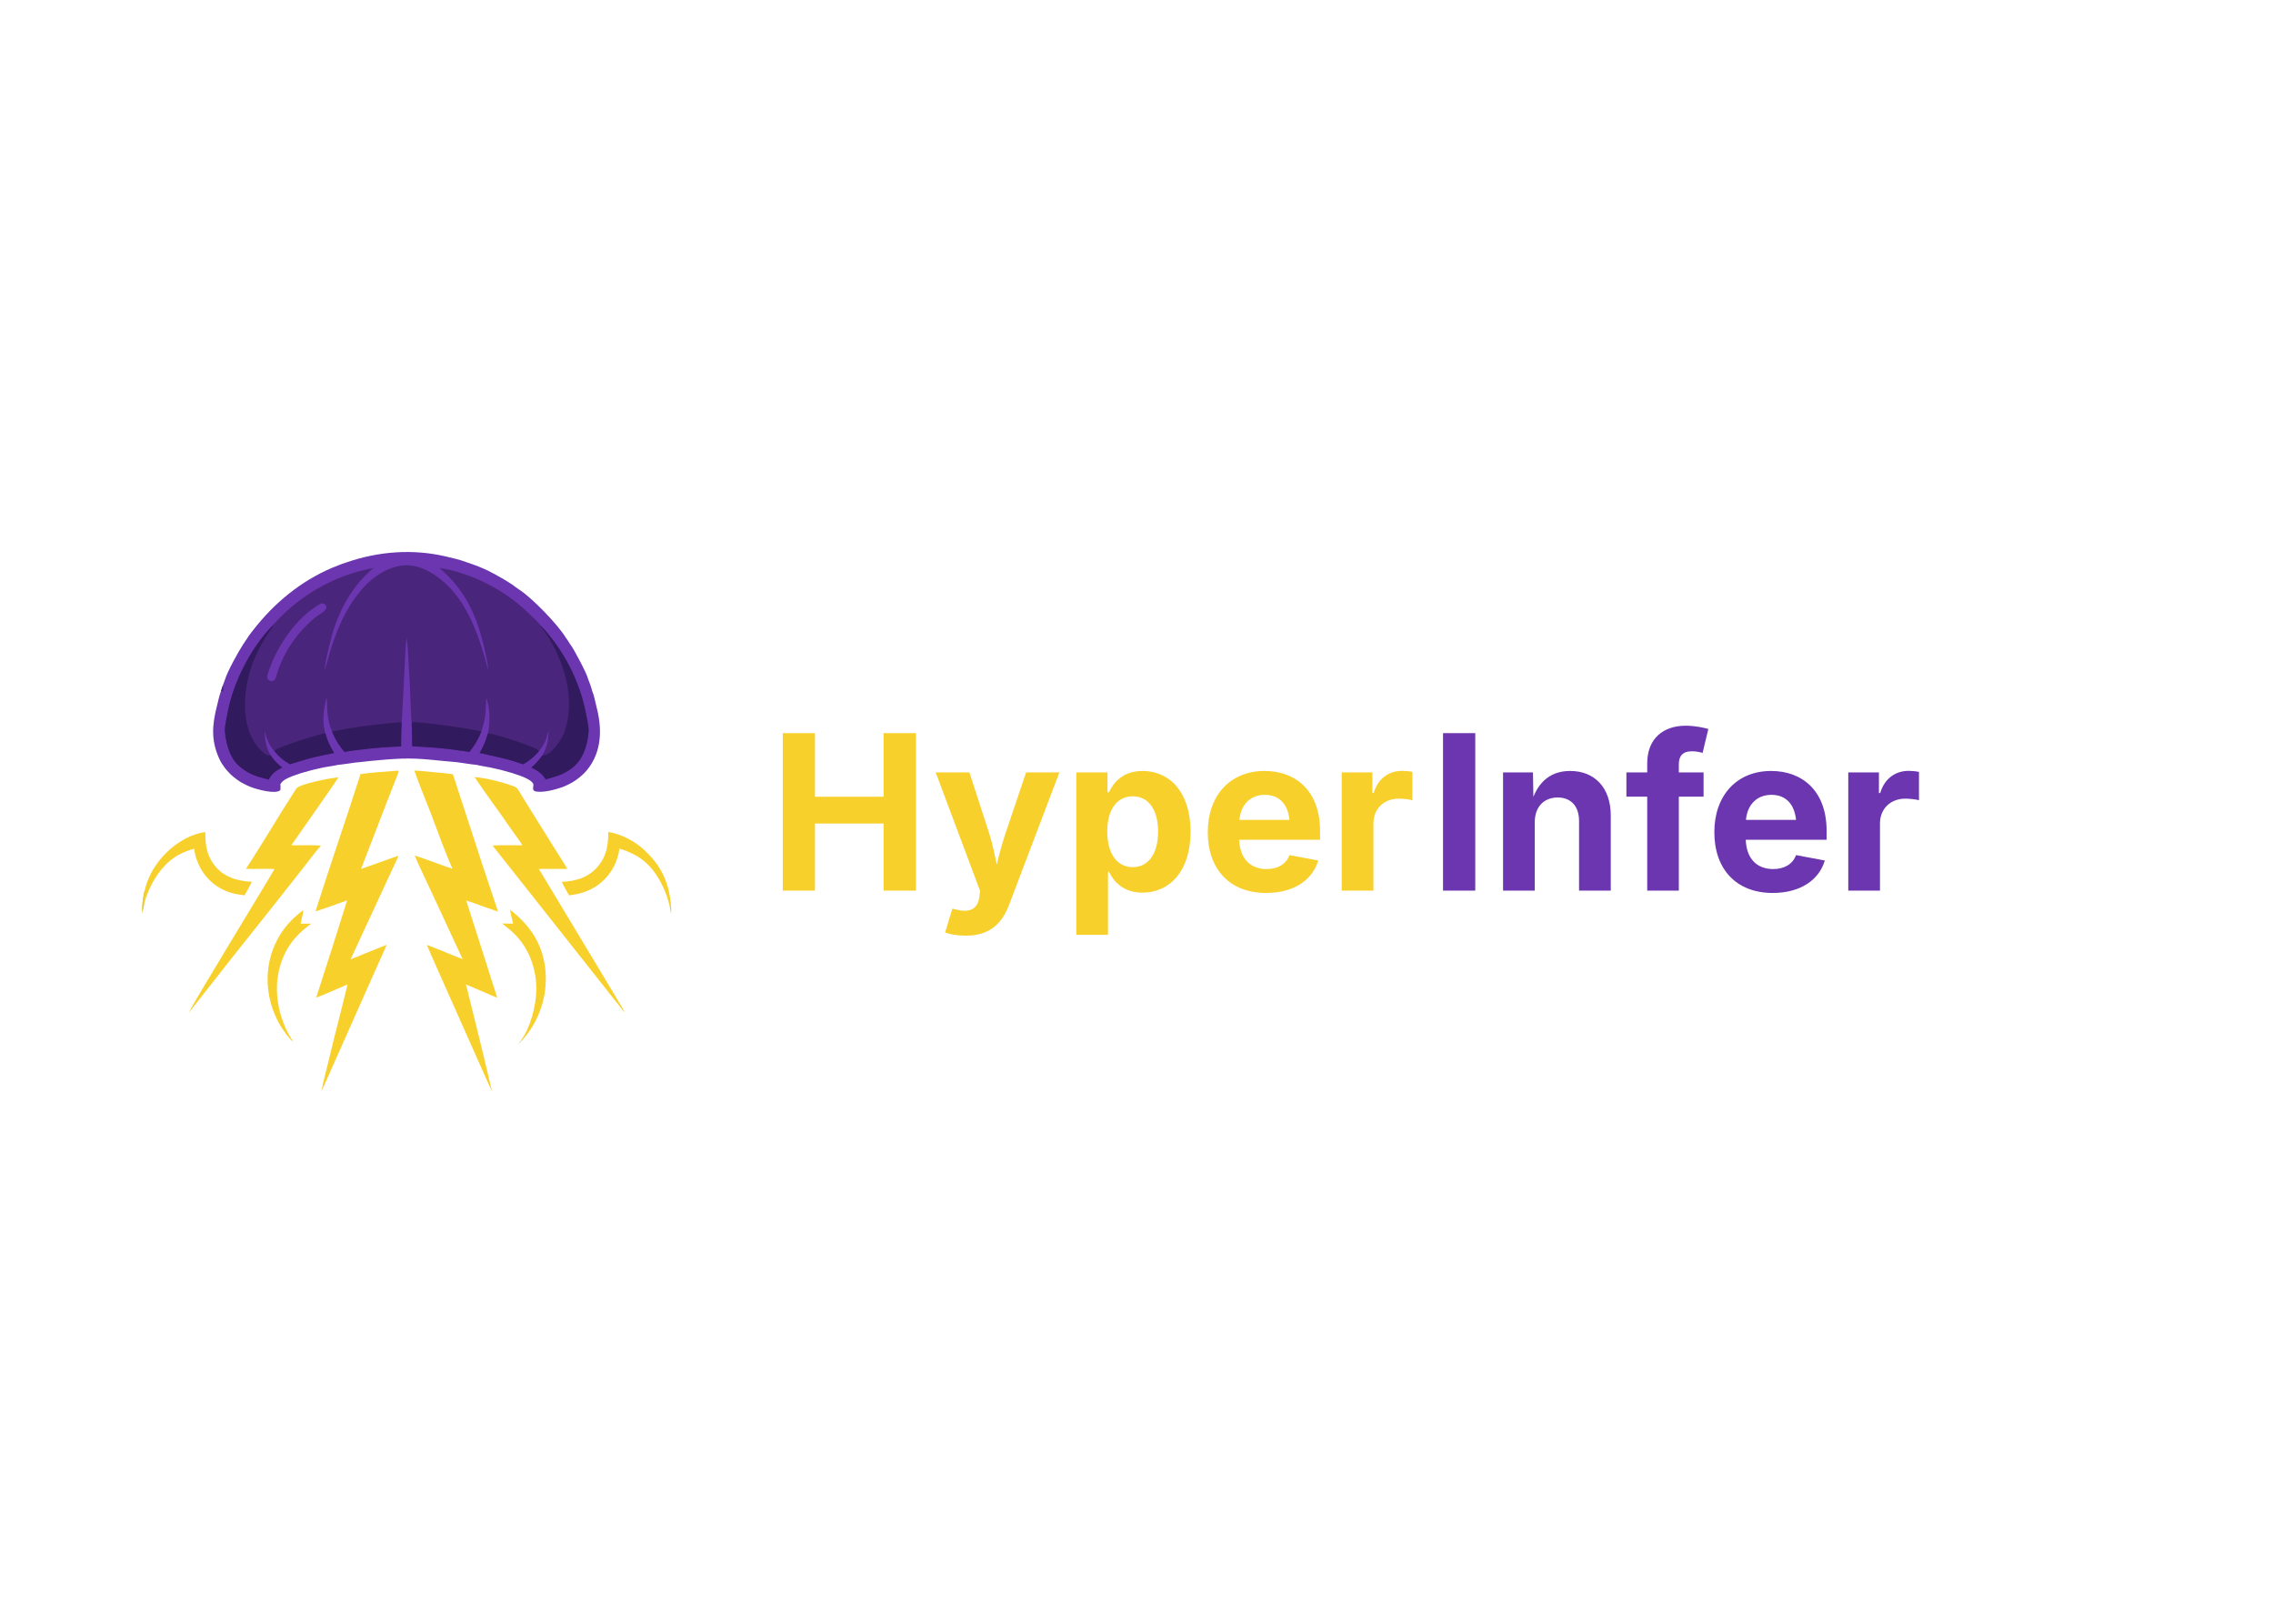
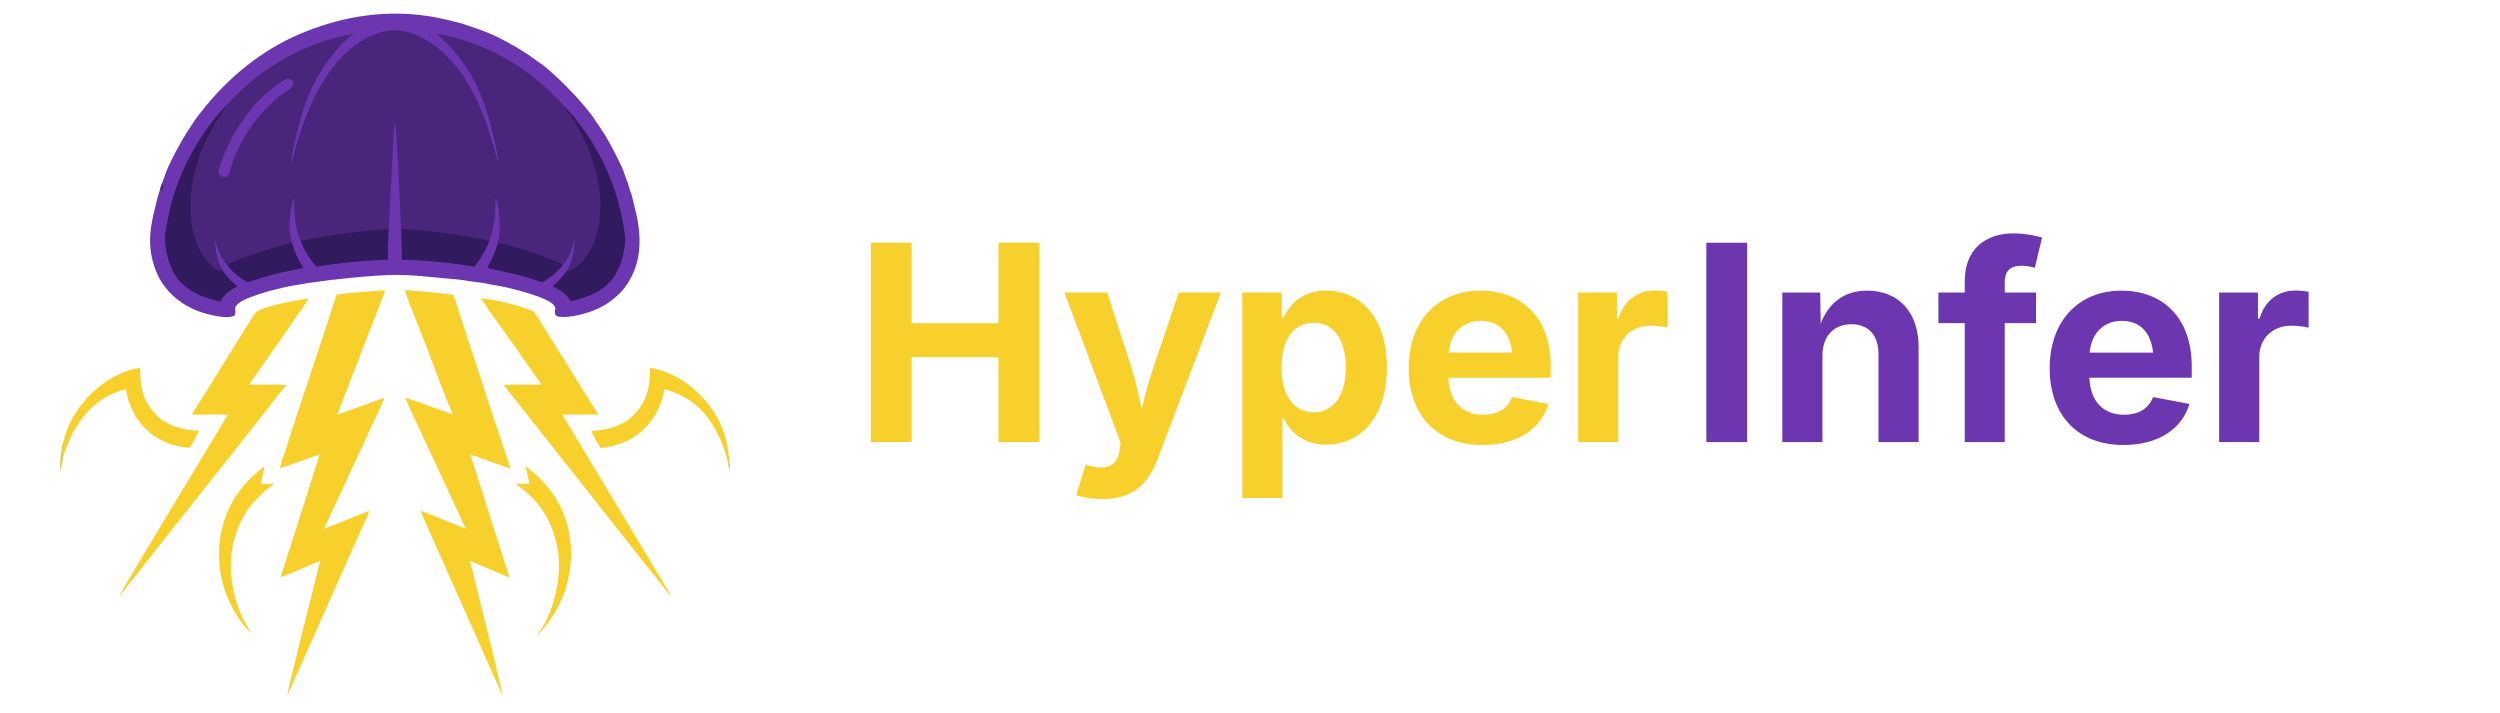
- <svg xmlns="http://www.w3.org/2000/svg" width="2100" height="1500" viewBox="0 0 2100 1500">
+ <svg xmlns="http://www.w3.org/2000/svg" width="1720" height="490" viewBox="110 500 1780 520">
  <g transform="translate(370, 750) scale(0.3) translate(-1024, -1024)">
    <path transform="translate(0,0)" fill="rgb(107,54,176)" d="M 858.767 255.568 C 859.097 255.409 859.427 255.251 859.757 255.093 C 957.442 221.692 1062.59 213.792 1163.36 237.454 C 1184.7 242.466 1206.06 247.142 1224.79 254.366 C 1234.84 257.651 1244 260.695 1253.89 264.508 C 1263.85 267.735 1296.63 281.794 1305.04 287.372 C 1312.63 291.108 1318.26 293.849 1325.35 298.367 C 1332.51 301.63 1372.05 325.517 1376.37 330.366 C 1379.96 332.8 1384.69 335.813 1387.95 338.501 C 1426.98 362.599 1508.62 447.052 1532.15 486.164 C 1536.55 492.377 1543.09 501.257 1546.57 507.773 C 1556.8 519.676 1599.63 601.512 1601.7 614.495 C 1606.04 625.621 1611.57 640.169 1614.32 651.699 C 1620.08 664.529 1623.02 682.245 1626.63 695.917 C 1643.24 758.764 1646.18 823.964 1609 880.994 L 1603.35 888.793 C 1589.74 908.065 1565.02 927.988 1543.87 938.269 C 1536.48 941.878 1530.44 944.682 1522.83 947.755 C 1502.96 954.98 1460.64 966.638 1438.49 960.451 C 1427.3 957.325 1435.53 942.539 1432.58 937.166 C 1426.29 925.747 1406.6 918.42 1395.18 913.637 L 1368.01 904.433 C 1345.75 897.65 1323.19 891.916 1300.39 887.252 C 1287.87 884.75 1270.53 882.441 1258.79 879.27 C 1241.77 877.837 1216.42 873.534 1199.06 871.163 C 1142.18 866.774 1085.97 857.939 1028.22 860.046 C 994.62 861.271 962.51 864.203 929.132 867.423 C 917.86 868.511 897.243 871.47 887.097 871.835 C 869.998 874.066 847.619 877.866 831.071 879.316 C 817.313 882.667 800.847 884.252 786.687 887.183 C 763.345 892.015 740.907 897.697 718.123 904.573 C 709.457 907.622 700.57 910.879 691.842 913.675 C 677.321 919.835 662.416 924.575 654.174 938.753 C 654.324 943.597 655.206 953.487 653.807 957.281 C 638.639 970.756 581.355 954.428 563.875 947.808 C 555.038 944.271 547.958 941.283 539.737 936.523 C 532.736 933.188 524.804 927.826 518.62 923.118 C 511.822 918.365 506.894 914.026 500.862 908.399 C 493.265 900.823 486.666 893.849 480.596 884.958 C 478.319 882.148 475.847 878.181 473.804 875.109 C 470.092 869.305 468.026 865.087 465.246 858.88 C 440.356 803.292 443.981 756.597 458.425 699.416 C 462.166 684.609 465.915 665.959 471.376 651.78 C 472.655 646.948 474.801 640.908 476.391 636.046 L 483.33 617.186 C 490.979 591.717 523.698 532.718 538.233 510.062 C 542.847 502.892 547.589 495.805 552.459 488.806 C 555.552 482.159 577.818 454.752 583.229 448.166 C 649.305 367.733 733.486 302.774 830.966 265.429 C 840.071 261.703 849.349 258.412 858.767 255.568 z" />
    <path transform="translate(0,0)" fill="rgb(73,37,123)" d="M 471.376 651.78 C 472.655 646.948 474.801 640.908 476.391 636.046 C 479.341 645.093 479.061 646.984 477.747 656.642 C 477.375 654.472 476.961 653.821 475.795 651.951 L 476.042 651.396 L 476.792 652.438 L 476.092 650.949 L 473.341 652.236 L 471.376 651.78 z" />
    <path transform="translate(0,0)" fill="rgb(73,37,123)" d="M 790.742 590.227 C 805.442 530.802 826.856 462.454 856.67 408.72 C 890.174 348.335 939.463 288.753 1008.63 269.367 C 1046.72 258.688 1081.01 266.584 1114.86 285.686 C 1211.06 339.977 1254.7 449.133 1283.93 549.785 C 1287.58 562.343 1290.35 575.166 1293.86 587.776 C 1293.84 585.526 1293.75 583.277 1293.59 581.033 C 1291.92 557.769 1284.11 527.626 1278.52 505.044 C 1254.99 409.853 1219.3 337.481 1144.18 273.182 C 1166.02 275.675 1189.99 282.069 1211.01 288.767 C 1291.39 314.32 1364.55 358.579 1424.49 417.906 C 1431.58 424.864 1450.37 442.136 1455.09 449.453 C 1526.27 524.862 1574.79 618.775 1595.12 720.457 C 1597.76 733.57 1604.2 764.279 1603.24 776.666 C 1600.43 813.002 1589 855.839 1561.24 881.236 C 1532.45 907.582 1507.09 913.987 1471.26 923.748 C 1459.34 904.97 1447.04 897.465 1427.11 887.396 C 1439.77 877.709 1451.6 862.859 1461.1 850.116 C 1476.07 823.123 1479.75 802.478 1480.1 772.051 C 1473.7 798.783 1469.11 814.45 1450.78 836.215 C 1437.08 853.616 1420.8 866.434 1401.82 877.576 C 1351.58 859.647 1317.99 854.017 1267.83 842.636 C 1279.9 821.916 1287 805.187 1293.37 782.091 C 1301.27 753.958 1299.19 697.791 1287.93 671.953 C 1287.18 713.617 1286.34 736.89 1272.8 776.998 C 1262.08 803.801 1253.1 817.01 1236.31 839.437 C 1228.6 838.47 1220.49 837.181 1212.81 835.947 C 1162.02 827.791 1111.59 824.508 1060.29 821.972 C 1060.05 798.586 1059.48 775.206 1058.59 751.837 C 1057.11 745.652 1055.18 689.569 1054.77 679.594 C 1053.5 641.026 1051.57 602.483 1048.95 563.983 C 1047.51 539.208 1046.48 513.277 1043.1 488.791 C 1039.84 504.385 1038.4 545.184 1037.52 562.418 C 1035.65 603.52 1033.55 644.611 1031.2 685.689 C 1030.19 704.364 1029.5 729.946 1027.37 748.167 C 1026.34 772.913 1025.82 797.678 1025.81 822.446 C 984.089 823.844 942.448 827.13 901.02 832.293 C 886.486 834.078 866.286 836.414 851.976 839.449 C 835.046 820.756 822.94 800.091 813.373 776.804 C 797.77 742.496 798.675 706.532 796.76 670.469 C 786.821 706.119 782.324 745.456 792.259 781.553 C 798.269 803.202 807.472 823.834 819.565 842.769 C 795.477 847.463 771.534 852.151 747.744 858.273 C 726.216 863.814 705.068 871.107 683.828 877.249 C 661.774 864.571 651.774 855.855 634.949 836.297 C 619.067 818.819 611.279 797.003 605.212 774.724 C 605.913 800.111 610.562 827.053 623.699 849.239 C 634.456 865.017 644.263 875.832 659.305 887.356 C 640.323 897.82 628.149 904.732 618.245 924.508 C 581.382 915.372 553.583 907.344 524.405 880.316 C 497.326 855.231 485.587 809.788 483.338 774.271 C 482.521 761.384 490.111 726.471 492.848 712.713 C 511.165 620.645 565.125 516.247 631.44 449.093 C 631.653 448.758 631.866 448.423 632.08 448.088 C 701.687 368.809 795.37 310.589 897.144 282.881 C 913.822 278.34 926.698 276.017 941.735 272.906 C 937.137 276.027 933.568 279.017 929.56 282.698 C 865.122 341.894 826.165 420.676 806.646 505.118 C 799.929 534.172 791.925 559.98 790.742 590.227 z" />
    <path transform="translate(0,0)" fill="rgb(49,26,93)" d="M 618.245 924.508 C 581.382 915.372 553.583 907.344 524.405 880.316 C 497.326 855.231 485.587 809.788 483.338 774.271 C 482.521 761.384 490.111 726.471 492.848 712.713 C 511.165 620.645 565.125 516.247 631.44 449.093 C 631.676 454.344 625.989 460.309 622.39 465.53 C 606.342 488.441 592.29 512.688 580.39 538.002 C 538.788 625.022 521.284 769.233 599.47 839.693 C 606.077 845.648 614.42 852.42 623.699 849.239 C 634.456 865.017 644.263 875.832 659.305 887.356 C 640.323 897.82 628.149 904.732 618.245 924.508 z" />
    <path transform="translate(0,0)" fill="rgb(49,26,93)" d="M 1455.09 449.453 C 1526.27 524.862 1574.79 618.775 1595.12 720.457 C 1597.76 733.57 1604.2 764.279 1603.24 776.666 C 1600.43 813.002 1589 855.839 1561.24 881.236 C 1532.45 907.582 1507.09 913.987 1471.26 923.748 C 1459.34 904.97 1447.04 897.465 1427.11 887.396 C 1439.77 877.709 1451.6 862.859 1461.1 850.116 C 1486.71 852.059 1520.06 802.12 1527.97 780.5 C 1564.63 680.305 1530.01 565.161 1475.01 478.411 C 1471.57 472.998 1456.32 454.385 1455.09 449.453 z" />
    <path transform="translate(0,0)" fill="rgb(49,26,93)" d="M 1058.59 751.837 L 1059.78 748.415 C 1069.34 743.82 1253.87 769.408 1272.8 776.998 C 1262.08 803.801 1253.1 817.01 1236.31 839.437 C 1228.6 838.47 1220.49 837.181 1212.81 835.947 C 1162.02 827.791 1111.59 824.508 1060.29 821.972 C 1060.05 798.586 1059.48 775.206 1058.59 751.837 z" />
    <path transform="translate(0,0)" fill="rgb(49,26,93)" d="M 813.373 776.804 C 867.234 765.148 925.251 757.511 980.193 751.93 C 994.115 750.515 1013.73 748.31 1027.37 748.167 C 1026.34 772.913 1025.82 797.678 1025.81 822.446 C 984.089 823.844 942.448 827.13 901.02 832.293 C 886.486 834.078 866.286 836.414 851.976 839.449 C 835.046 820.756 822.94 800.091 813.373 776.804 z" />
    <path transform="translate(0,0)" fill="rgb(49,26,93)" d="M 1293.37 782.091 C 1310.33 782.248 1442.17 824.151 1450.78 836.215 C 1437.08 853.616 1420.8 866.434 1401.82 877.576 C 1351.58 859.647 1317.99 854.017 1267.83 842.636 C 1279.9 821.916 1287 805.187 1293.37 782.091 z" />
    <path transform="translate(0,0)" fill="rgb(49,26,93)" d="M 634.949 836.297 C 650.628 822.112 768.217 786.458 792.259 781.553 C 798.269 803.202 807.472 823.834 819.565 842.769 C 795.477 847.463 771.534 852.151 747.744 858.273 C 726.216 863.814 705.068 871.107 683.828 877.249 C 661.774 864.571 651.774 855.855 634.949 836.297 z" />
    <path transform="translate(0,0)" fill="rgb(107,54,176)" d="M 779.57 382.026 C 791.001 380.928 800.833 390.584 793.412 400.628 C 785.972 410.699 770.119 418.071 760.362 426.164 C 752.186 432.945 744.59 439.894 736.97 447.376 C 697.561 485.644 667.322 532.332 648.516 583.945 C 645.219 592.884 642.694 602.318 639.83 611.418 C 637.863 617.665 635.447 618.687 629.652 621.577 C 617.844 621.947 611.128 613.665 614.462 602.346 C 638.804 519.686 702.251 424.182 779.57 382.026 z" />
    <path transform="translate(0,0)" fill="rgb(248,208,44)" d="M 1066.73 896.897 C 1082.3 897.164 1105.6 899.798 1121.35 901.331 C 1140.92 903.236 1166.11 905.086 1185.33 908.235 C 1190.56 922.281 1195.61 939.769 1200.39 954.321 L 1231.73 1049.85 C 1261.97 1143.86 1292.89 1237.66 1324.49 1331.22 C 1308.12 1325.24 1291.04 1319.82 1274.5 1313.83 C 1259.98 1308.58 1241.13 1301.15 1226.55 1297.14 L 1321.85 1596.05 C 1311.83 1592.7 1297.09 1585.9 1287.18 1581.65 C 1266.66 1572.73 1246.06 1563.97 1225.39 1555.37 C 1228.9 1566.53 1232.47 1582.88 1235.35 1594.49 L 1253.54 1667.77 C 1271.63 1739.91 1289.09 1812.22 1305.92 1884.66 C 1301.38 1875.83 1297.01 1865.72 1292.85 1856.61 L 1182.3 1608.37 L 1135.01 1502.01 C 1125.11 1479.64 1114.3 1456.24 1105.3 1433.58 C 1141.48 1446.99 1178.76 1463.55 1215.44 1477.5 L 1123.97 1280.5 C 1105.96 1241.55 1084.43 1197.58 1067.66 1158.51 C 1105.64 1170.39 1145.86 1186.61 1184.29 1199.31 C 1160.74 1147.12 1137.99 1081.91 1117.23 1027.87 C 1101.56 987.102 1080.39 937.182 1066.73 896.897 z" />
    <path transform="translate(0,0)" fill="rgb(248,208,44)" d="M 1010.62 897.415 C 1014.11 897.001 1016.23 896.67 1018.77 898.302 C 1017.33 905.206 1009.56 923.655 1006.61 931.174 L 981.961 994.01 L 902.585 1199.78 L 1017.91 1158.74 C 1013.07 1171.41 1005.37 1186.92 999.536 1199.39 L 972.399 1258.04 L 870.418 1477.92 C 907.496 1463.23 944.501 1448.36 981.431 1433.3 C 974.827 1450.1 964.665 1471.12 957.129 1488.09 L 907.662 1599.21 L 797.681 1846.67 C 792.27 1859.17 786.592 1871.56 780.65 1883.83 C 785.766 1854.71 796.562 1817.09 803.402 1787.63 C 821.398 1710.14 842.649 1632.82 860.902 1555.43 C 830.667 1567.91 794.26 1585.01 764.361 1595.96 C 796.743 1496.38 828.526 1396.6 859.705 1296.63 C 827.856 1307.29 794.562 1320.94 762.432 1330.12 C 806.89 1189.4 855.837 1048.58 901.018 907.664 C 932.932 903.011 977.92 899.99 1010.62 897.415 z" />
    <path transform="translate(0,0)" fill="rgb(248,208,44)" d="M 830.705 917.474 L 832.77 917.43 C 832.347 921.665 701.95 1106.3 687.777 1126.92 C 713.751 1127.29 754.622 1125.65 779.157 1127.91 C 765.736 1142.11 739.113 1177.7 726.011 1194.5 L 642.782 1300.06 C 552.777 1412.73 463.343 1525.85 374.486 1639.42 L 372.92 1641.11 C 372.45 1633.58 612.206 1242.25 636.041 1200.01 C 608.635 1198.31 576.605 1200.8 548.069 1199.36 C 601.265 1118.45 650.134 1033.65 702.966 952.535 C 712.757 937.503 809.051 919.979 830.705 917.474 z" />
    <path transform="translate(0,0)" fill="rgb(248,208,44)" d="M 1251.91 916.698 C 1288.03 919.662 1345.39 933.895 1379.52 948.077 C 1384 949.936 1402.94 982.852 1407.56 990.374 L 1448.49 1056.23 L 1504.95 1146.68 C 1515.79 1164 1527.79 1182.21 1538.01 1199.77 C 1508.71 1199.87 1479.41 1199.82 1450.11 1199.63 L 1653.16 1537.1 L 1695.17 1607.42 C 1698.94 1613.74 1712.01 1634.76 1713.94 1640.19 L 1712.92 1640.31 L 1307.51 1127.61 C 1331.11 1125.81 1374.36 1127 1399.68 1126.95 C 1389.33 1110.54 1375.01 1092.11 1363.85 1075.73 C 1327.59 1022.51 1287.75 970.072 1251.91 916.698 z" />
    <path transform="translate(0,0)" fill="rgb(248,208,44)" d="M 237.172 1262.9 C 255.695 1179.83 337.551 1098.07 422.743 1086.13 C 423.288 1117.99 424.777 1145.21 441.251 1173.66 C 468.741 1221.15 513.831 1236.36 566.235 1239.41 C 559.516 1253.28 551.459 1267.49 543.803 1280.95 C 534.146 1279.67 524.635 1278.5 515.095 1276.49 C 446.321 1261.98 397.527 1206.08 388.467 1137.37 C 353.685 1147.47 325.31 1161.41 299.746 1187.97 C 267.919 1221.05 246.522 1262.94 234.603 1307.06 L 228.685 1336.12 C 227.431 1315.66 231.144 1281.99 237.172 1262.9 z" />
    <path transform="translate(0,0)" fill="rgb(221,197,69)" d="M 237.172 1262.9 C 238.886 1273.23 227.675 1299.07 234.603 1307.06 L 228.685 1336.12 C 227.431 1315.66 231.144 1281.99 237.172 1262.9 z" />
    <path transform="translate(0,0)" fill="rgb(248,208,44)" d="M 1663.91 1085.9 C 1702.38 1091.91 1741.54 1112.03 1770.49 1137.62 C 1826.34 1186.99 1851.49 1241.59 1857.26 1314.25 L 1856.93 1316.93 L 1853.47 1315.77 C 1847.75 1290.37 1838.73 1265.84 1826.62 1242.79 C 1796.03 1185.44 1759.48 1155.72 1698.41 1137.29 C 1688.42 1206.1 1641.36 1259.85 1572.83 1275.84 C 1563.02 1278.13 1553.3 1279.58 1543.35 1281.15 C 1535.96 1268.84 1526.71 1252.62 1520.81 1239.67 C 1566.96 1236.97 1606.19 1225.48 1635.71 1187.36 C 1659.97 1156.04 1663.72 1124.02 1663.91 1085.9 z" />
    <path transform="translate(0,0)" fill="rgb(248,208,44)" d="M 1360.89 1324.98 C 1420.39 1370.78 1459.28 1426.13 1469.34 1502.25 C 1478.68 1575.77 1458.72 1650.02 1413.79 1708.95 C 1408.53 1715.78 1402.77 1722.34 1397.33 1729.04 L 1394.76 1728.03 C 1423.79 1689.54 1440.88 1623.32 1442.21 1576.06 C 1444.22 1504.84 1417.06 1434.19 1361.88 1387.8 C 1353.91 1381.1 1345.61 1374.5 1337.45 1367.94 L 1370.94 1368 C 1367.41 1353.77 1363.64 1339.34 1360.89 1324.98 z" />
    <path transform="translate(0,0)" fill="rgb(248,208,44)" d="M 723.832 1326.83 L 724.847 1328.09 C 724.519 1334.1 718.145 1360.58 716.479 1368.29 C 727.424 1368.11 738.615 1368.17 749.582 1368.13 C 695.911 1406.23 663.155 1450.79 648.909 1516.42 C 633.317 1588.26 652.25 1669.27 692.77 1730.44 L 692.434 1731.51 C 686.649 1726.74 677.785 1715.72 673.046 1709.62 C 599.943 1615.56 593.453 1480.05 666.2 1383.61 C 683.953 1360.08 700.944 1344.85 723.832 1326.83 z" />
    <path transform="translate(0,0)" fill="rgb(216,212,169)" d="M 1857.26 1314.25 C 1858.04 1321.44 1858.41 1329.23 1857.38 1336.41 L 1856.6 1336.16 C 1855.95 1332.81 1855.66 1330.95 1855.34 1327.57 L 1853.47 1315.77 L 1856.93 1316.93 L 1857.26 1314.25 z" />
    <path transform="translate(0,0)" fill="rgb(221,197,69)" d="M 1853.47 1315.77 L 1856.93 1316.93 C 1857.01 1320.29 1857.48 1324.58 1856.17 1327.48 L 1855.34 1327.57 L 1853.47 1315.77 z" />
    <path transform="translate(0,0)" fill="rgb(216,212,169)" d="M 1394.76 1728.03 L 1397.33 1729.04 C 1394.06 1732.97 1390.59 1735.93 1386.83 1739.37 C 1389.22 1735.43 1392.04 1731.75 1394.76 1728.03 z" />
  </g>
  <text x="710" y="750" font-family="system-ui, -apple-system, sans-serif" font-size="200" font-weight="700" fill="rgb(248,208,44)" dominant-baseline="central">Hyper</text>
  <text x="1320" y="750" font-family="system-ui, -apple-system, sans-serif" font-size="200" font-weight="700" fill="rgb(107,54,176)" dominant-baseline="central">Infer</text>
</svg>
